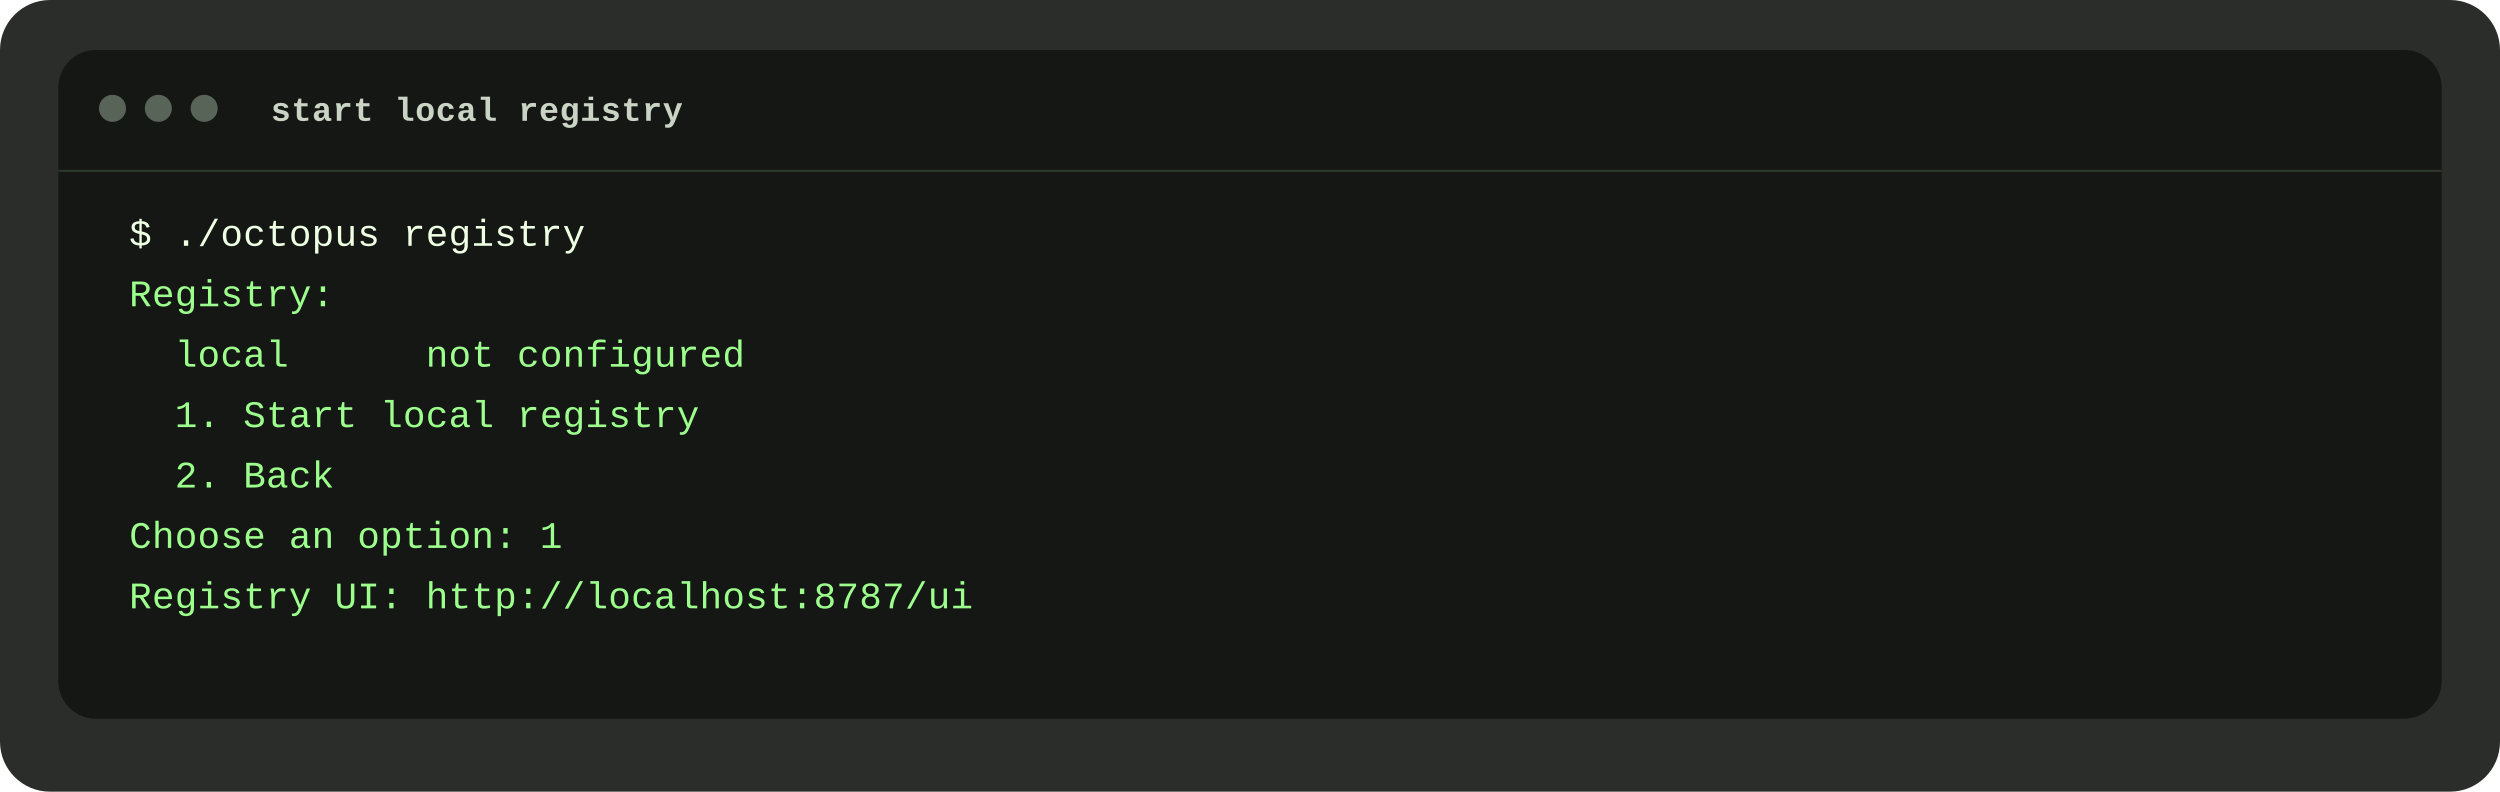
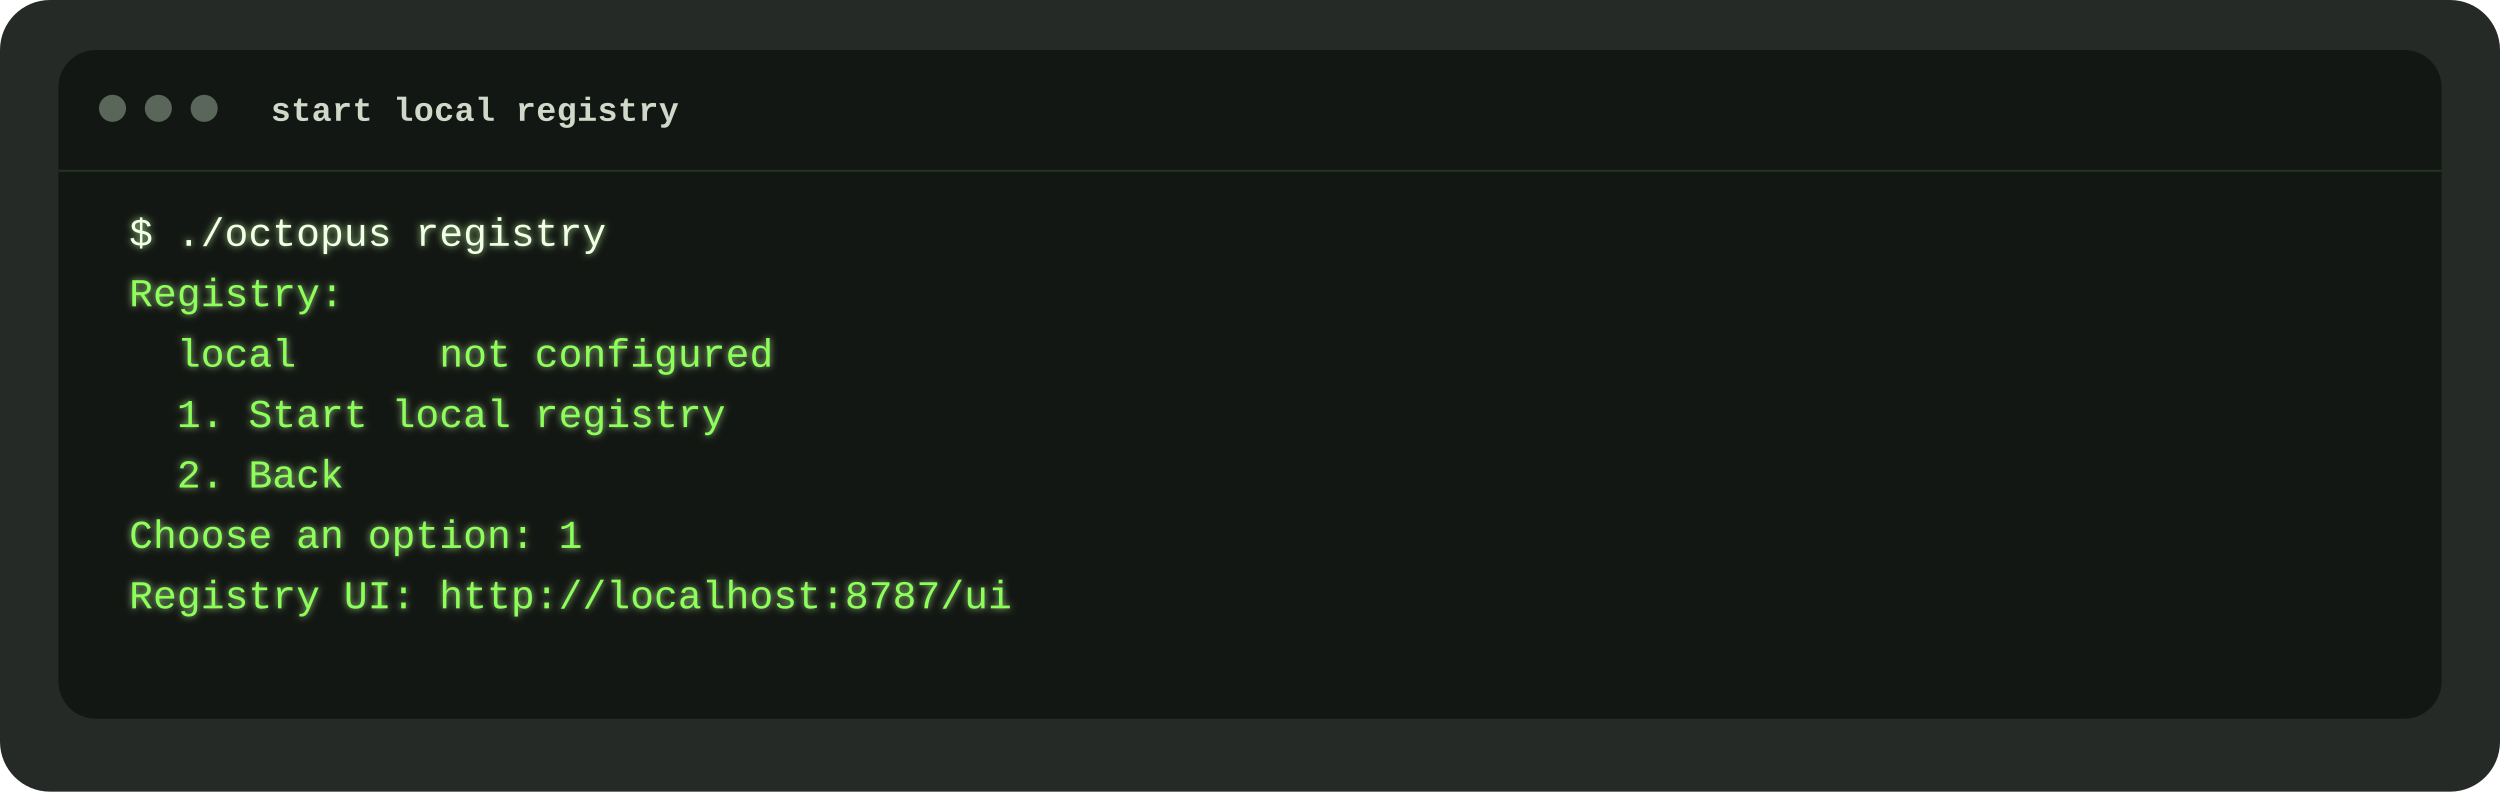
<svg xmlns="http://www.w3.org/2000/svg" width="1200" height="380" viewBox="0 0 1200 380" role="img" aria-labelledby="title desc">
  <style>
-     .bg { fill: #2a2d2a; }
-     .panel { fill: #141714; }
-     .rule { stroke: #2d382d; stroke-width: 1; }
-     .dot { fill: #596459; }
-     .label { fill: #cad4c4; font: 600 16px "Courier New", "Lucida Console", Monaco, monospace; letter-spacing: 0.3px; }
-     .line { fill: #9dff8c; font: 18px "Courier New", "Lucida Console", Monaco, monospace; letter-spacing: 0.15px; }
-     .prompt { fill: #eeffe3; }
+     .bg { fill: #262a26; }
+     .panel { fill: #131713; }
+     .rule { stroke: #274227; stroke-width: 1; opacity: 0.65; }
+     .dot { fill: #5a665a; }
+     .label { fill: #cfd8c9; font: 600 16px "IBM Plex Mono", "SFMono-Regular", Menlo, Monaco, Consolas, "Liberation Mono", monospace; letter-spacing: 0.2px; }
+     .line { fill: #8cff58; font: 19px "IBM Plex Mono", "SFMono-Regular", Menlo, Monaco, Consolas, "Liberation Mono", monospace; letter-spacing: 0.05px; filter: url(#crt-glow); }
+     .prompt { fill: #f1ffe6; }
  </style>
+   <defs>
+     <filter id="crt-glow" x="-20%" y="-20%" width="140%" height="140%">
+       <feGaussianBlur stdDeviation="1.7" result="blur" />
+       <feColorMatrix in="blur" type="matrix" values="0 0 0 0 0.55 0 0 0 0 1 0 0 0 0 0.35 0 0 0 0.8 0" result="glow" />
+       <feMerge>
+         <feMergeNode in="glow" />
+         <feMergeNode in="SourceGraphic" />
+       </feMerge>
+     </filter>
+   </defs>
  <rect class="bg" x="0" y="0" width="1200" height="380" rx="24" />
  <g transform="translate(28 24)">
    <rect class="panel" x="0" y="0" width="1144" height="321" rx="18" />
    <circle class="dot" cx="26" cy="28" r="6.5" />
    <circle class="dot" cx="48" cy="28" r="6.5" />
    <circle class="dot" cx="70" cy="28" r="6.5" />
    <text class="label" x="102" y="34">start local registry</text>
    <line class="rule" x1="0" y1="58" x2="1144" y2="58" />
    <text class="line" xml:space="preserve">
      <tspan class="prompt" x="34" y="94">$ ./octopus registry</tspan>
      <tspan x="34" dy="29">Registry:</tspan>
      <tspan x="34" dy="29">  local      not configured</tspan>
      <tspan x="34" dy="29" />
      <tspan x="34" dy="29">  1. Start local registry</tspan>
      <tspan x="34" dy="29">  2. Back</tspan>
      <tspan x="34" dy="29">Choose an option: 1</tspan>
      <tspan x="34" dy="29">Registry UI: http://localhost:8787/ui</tspan>
    </text>
  </g>
</svg>
